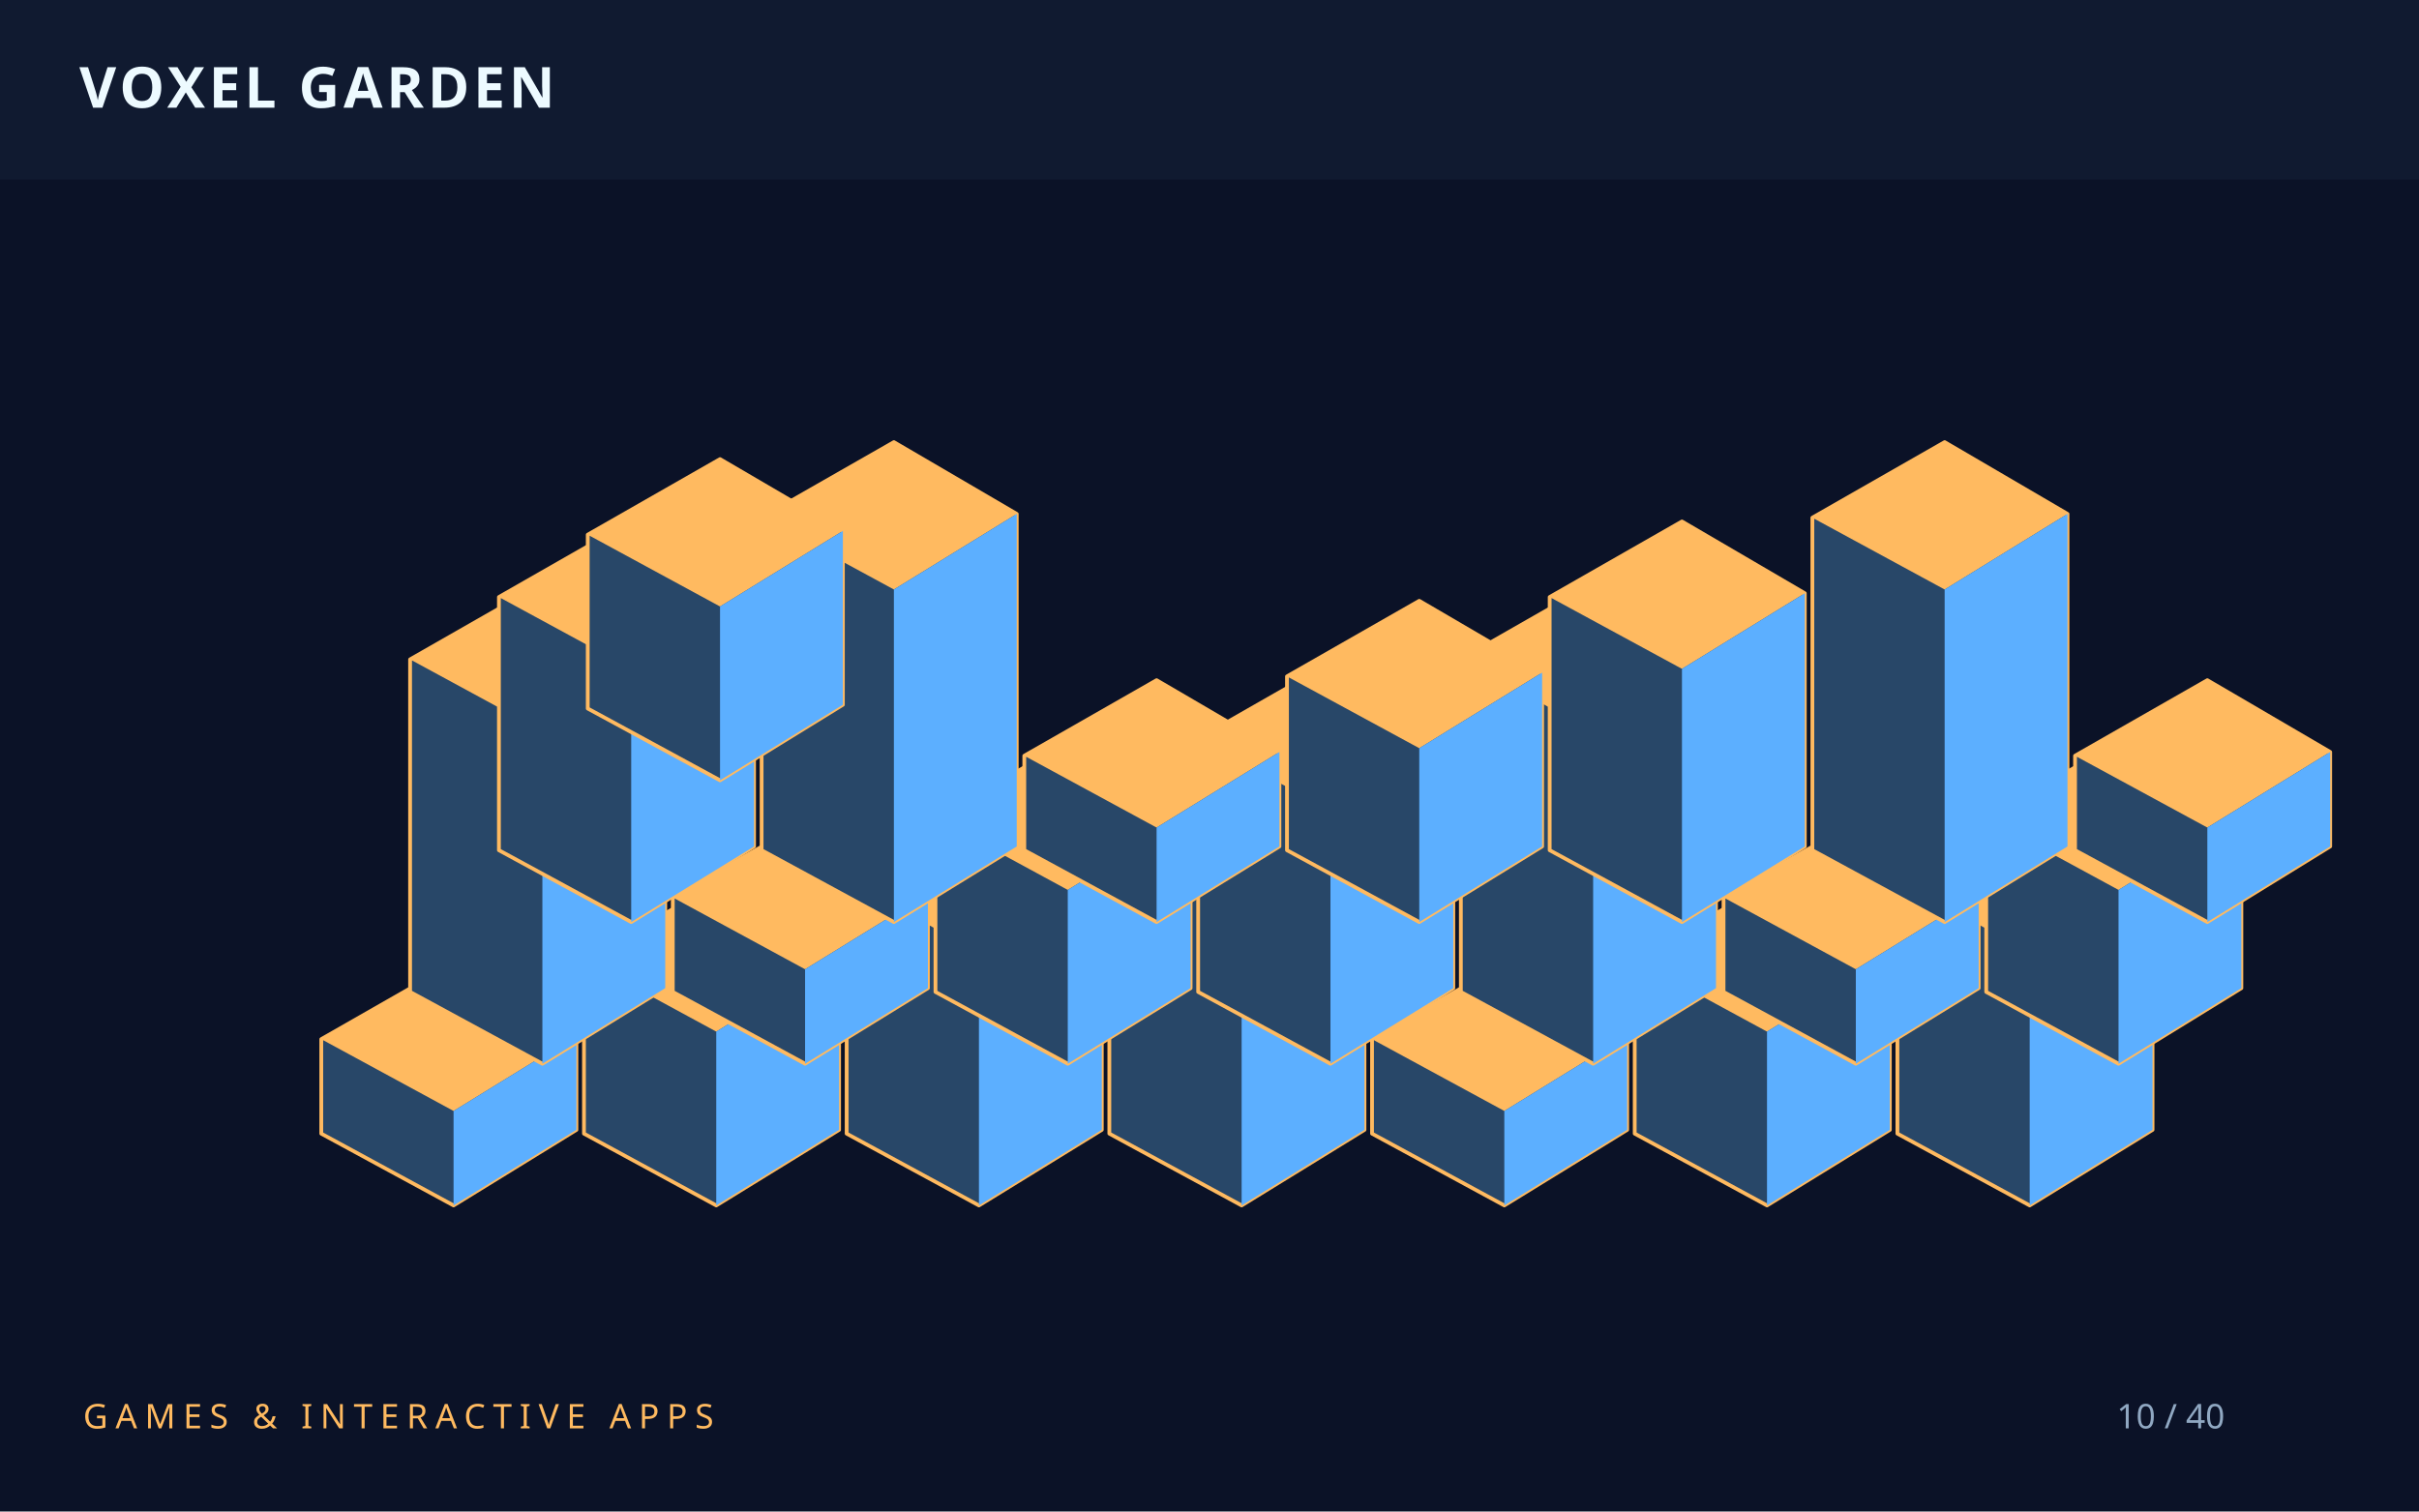
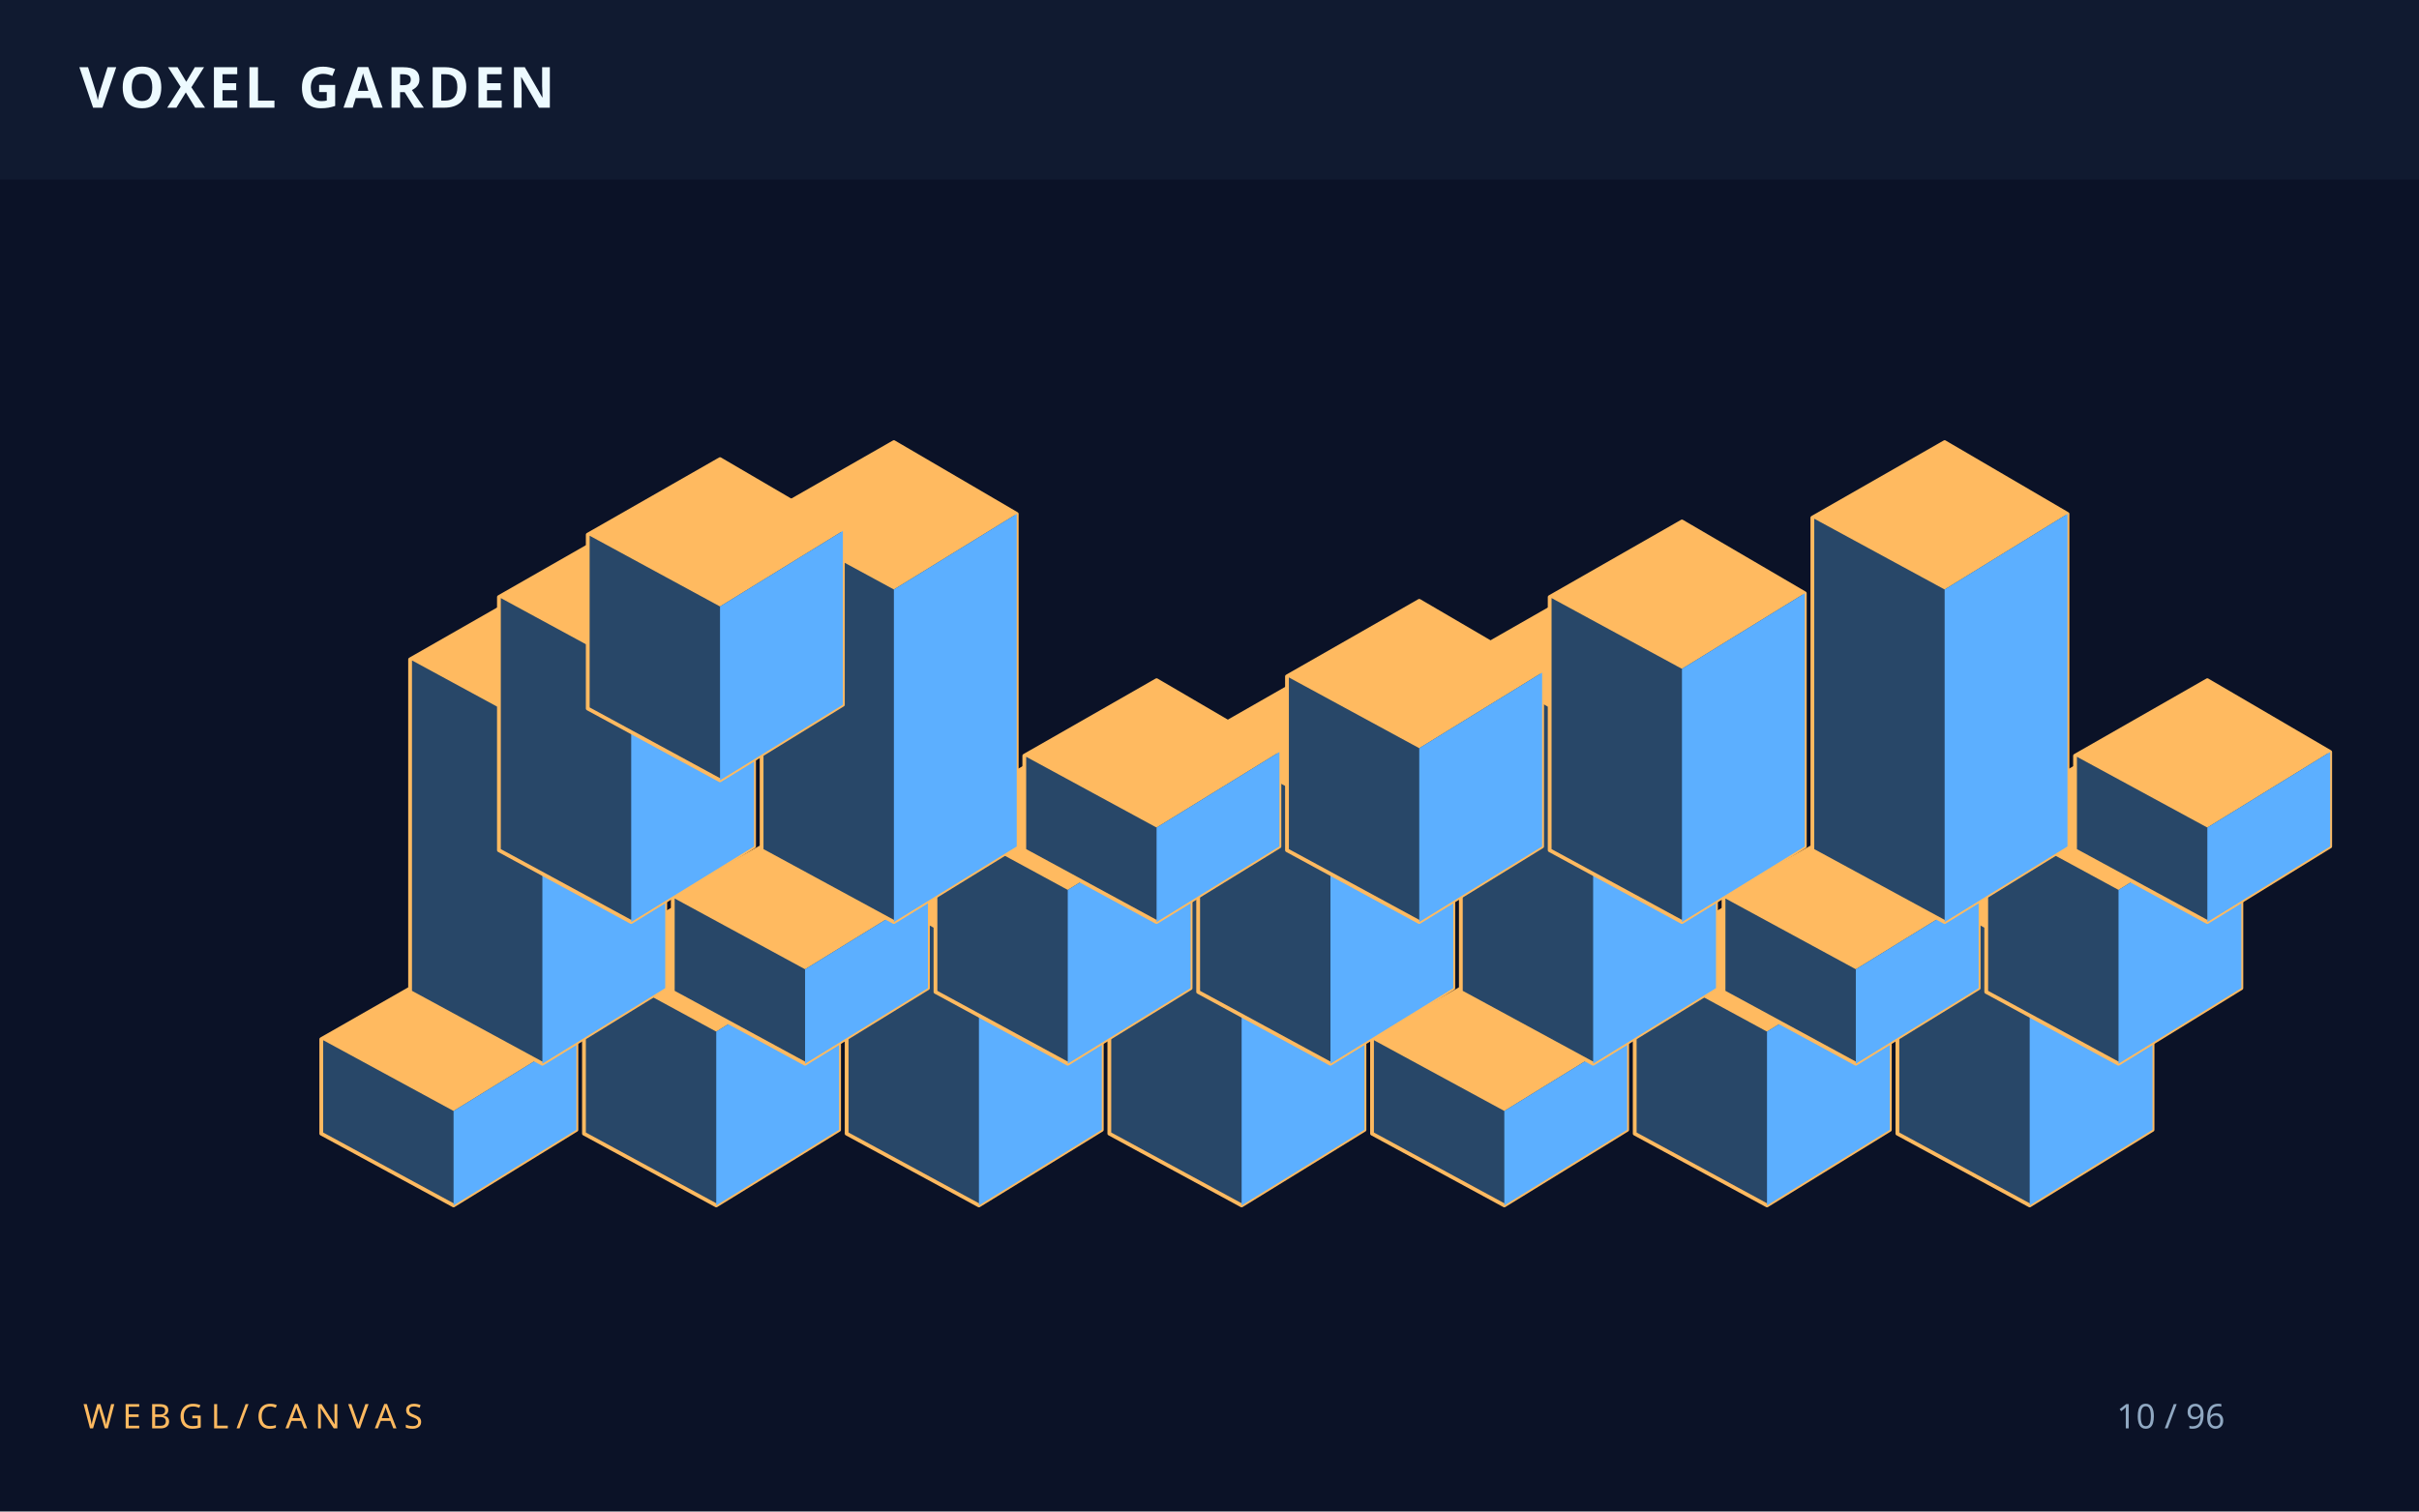
<svg xmlns="http://www.w3.org/2000/svg" width="1280" height="800" viewBox="0 0 1280 800">
  <rect x="0" y="0" width="1280" height="800" rx="0" fill="#0b1227" />
  <path d="M170 600V550l70-40 65 38v50l-65 40Z" fill="#284768" stroke="#ffba60" stroke-width="2" stroke-linecap="round" stroke-linejoin="round" />
  <path d="M170 550l70-40 65 38-65 40Z" fill="#ffba60" stroke="none" stroke-width="1" stroke-linecap="round" stroke-linejoin="round" />
  <path d="M240 588v50l65-40V548Z" fill="#5cafff" stroke="none" stroke-width="1" stroke-linecap="round" stroke-linejoin="round" />
  <path d="M309 600V508l70-40 65 38v92l-65 40Z" fill="#284768" stroke="#ffba60" stroke-width="2" stroke-linecap="round" stroke-linejoin="round" />
  <path d="M309 508l70-40 65 38-65 40Z" fill="#ffba60" stroke="none" stroke-width="1" stroke-linecap="round" stroke-linejoin="round" />
  <path d="M379 546v92l65-40V506Z" fill="#5cafff" stroke="none" stroke-width="1" stroke-linecap="round" stroke-linejoin="round" />
  <path d="M448 600V466l70-40 65 38v134l-65 40Z" fill="#284768" stroke="#ffba60" stroke-width="2" stroke-linecap="round" stroke-linejoin="round" />
  <path d="M448 466l70-40 65 38-65 40Z" fill="#ffba60" stroke="none" stroke-width="1" stroke-linecap="round" stroke-linejoin="round" />
  <path d="M518 504v134l65-40V464Z" fill="#5cafff" stroke="none" stroke-width="1" stroke-linecap="round" stroke-linejoin="round" />
  <path d="M587 600V424l70-40 65 38v176l-65 40Z" fill="#284768" stroke="#ffba60" stroke-width="2" stroke-linecap="round" stroke-linejoin="round" />
  <path d="M587 424l70-40 65 38-65 40Z" fill="#ffba60" stroke="none" stroke-width="1" stroke-linecap="round" stroke-linejoin="round" />
  <path d="M657 462v176l65-40V422Z" fill="#5cafff" stroke="none" stroke-width="1" stroke-linecap="round" stroke-linejoin="round" />
  <path d="M726 600V550l70-40 65 38v50l-65 40Z" fill="#284768" stroke="#ffba60" stroke-width="2" stroke-linecap="round" stroke-linejoin="round" />
  <path d="M726 550l70-40 65 38-65 40Z" fill="#ffba60" stroke="none" stroke-width="1" stroke-linecap="round" stroke-linejoin="round" />
  <path d="M796 588v50l65-40V548Z" fill="#5cafff" stroke="none" stroke-width="1" stroke-linecap="round" stroke-linejoin="round" />
  <path d="M865 600V508l70-40 65 38v92l-65 40Z" fill="#284768" stroke="#ffba60" stroke-width="2" stroke-linecap="round" stroke-linejoin="round" />
  <path d="M865 508l70-40 65 38-65 40Z" fill="#ffba60" stroke="none" stroke-width="1" stroke-linecap="round" stroke-linejoin="round" />
  <path d="M935 546v92l65-40V506Z" fill="#5cafff" stroke="none" stroke-width="1" stroke-linecap="round" stroke-linejoin="round" />
  <path d="M1004 600V466l70-40 65 38v134l-65 40Z" fill="#284768" stroke="#ffba60" stroke-width="2" stroke-linecap="round" stroke-linejoin="round" />
  <path d="M1004 466l70-40 65 38-65 40Z" fill="#ffba60" stroke="none" stroke-width="1" stroke-linecap="round" stroke-linejoin="round" />
  <path d="M1074 504v134l65-40V464Z" fill="#5cafff" stroke="none" stroke-width="1" stroke-linecap="round" stroke-linejoin="round" />
  <path d="M217 525V349l70-40 65 38v176l-65 40Z" fill="#284768" stroke="#ffba60" stroke-width="2" stroke-linecap="round" stroke-linejoin="round" />
  <path d="M217 349l70-40 65 38-65 40Z" fill="#ffba60" stroke="none" stroke-width="1" stroke-linecap="round" stroke-linejoin="round" />
  <path d="M287 387v176l65-40V347Z" fill="#5cafff" stroke="none" stroke-width="1" stroke-linecap="round" stroke-linejoin="round" />
  <path d="M356 525V475l70-40 65 38v50l-65 40Z" fill="#284768" stroke="#ffba60" stroke-width="2" stroke-linecap="round" stroke-linejoin="round" />
  <path d="M356 475l70-40 65 38-65 40Z" fill="#ffba60" stroke="none" stroke-width="1" stroke-linecap="round" stroke-linejoin="round" />
  <path d="M426 513v50l65-40V473Z" fill="#5cafff" stroke="none" stroke-width="1" stroke-linecap="round" stroke-linejoin="round" />
  <path d="M495 525V433l70-40 65 38v92l-65 40Z" fill="#284768" stroke="#ffba60" stroke-width="2" stroke-linecap="round" stroke-linejoin="round" />
  <path d="M495 433l70-40 65 38-65 40Z" fill="#ffba60" stroke="none" stroke-width="1" stroke-linecap="round" stroke-linejoin="round" />
  <path d="M565 471v92l65-40V431Z" fill="#5cafff" stroke="none" stroke-width="1" stroke-linecap="round" stroke-linejoin="round" />
  <path d="M634 525V391l70-40 65 38v134l-65 40Z" fill="#284768" stroke="#ffba60" stroke-width="2" stroke-linecap="round" stroke-linejoin="round" />
  <path d="M634 391l70-40 65 38-65 40Z" fill="#ffba60" stroke="none" stroke-width="1" stroke-linecap="round" stroke-linejoin="round" />
  <path d="M704 429v134l65-40V389Z" fill="#5cafff" stroke="none" stroke-width="1" stroke-linecap="round" stroke-linejoin="round" />
  <path d="M773 525V349l70-40 65 38v176l-65 40Z" fill="#284768" stroke="#ffba60" stroke-width="2" stroke-linecap="round" stroke-linejoin="round" />
  <path d="M773 349l70-40 65 38-65 40Z" fill="#ffba60" stroke="none" stroke-width="1" stroke-linecap="round" stroke-linejoin="round" />
  <path d="M843 387v176l65-40V347Z" fill="#5cafff" stroke="none" stroke-width="1" stroke-linecap="round" stroke-linejoin="round" />
  <path d="M912 525V475l70-40 65 38v50l-65 40Z" fill="#284768" stroke="#ffba60" stroke-width="2" stroke-linecap="round" stroke-linejoin="round" />
  <path d="M912 475l70-40 65 38-65 40Z" fill="#ffba60" stroke="none" stroke-width="1" stroke-linecap="round" stroke-linejoin="round" />
  <path d="M982 513v50l65-40V473Z" fill="#5cafff" stroke="none" stroke-width="1" stroke-linecap="round" stroke-linejoin="round" />
  <path d="M1051 525V433l70-40 65 38v92l-65 40Z" fill="#284768" stroke="#ffba60" stroke-width="2" stroke-linecap="round" stroke-linejoin="round" />
  <path d="M1051 433l70-40 65 38-65 40Z" fill="#ffba60" stroke="none" stroke-width="1" stroke-linecap="round" stroke-linejoin="round" />
  <path d="M1121 471v92l65-40V431Z" fill="#5cafff" stroke="none" stroke-width="1" stroke-linecap="round" stroke-linejoin="round" />
  <path d="M264 450V316l70-40 65 38v134l-65 40Z" fill="#284768" stroke="#ffba60" stroke-width="2" stroke-linecap="round" stroke-linejoin="round" />
  <path d="M264 316l70-40 65 38-65 40Z" fill="#ffba60" stroke="none" stroke-width="1" stroke-linecap="round" stroke-linejoin="round" />
  <path d="M334 354v134l65-40V314Z" fill="#5cafff" stroke="none" stroke-width="1" stroke-linecap="round" stroke-linejoin="round" />
  <path d="M403 450V274l70-40 65 38v176l-65 40Z" fill="#284768" stroke="#ffba60" stroke-width="2" stroke-linecap="round" stroke-linejoin="round" />
  <path d="M403 274l70-40 65 38-65 40Z" fill="#ffba60" stroke="none" stroke-width="1" stroke-linecap="round" stroke-linejoin="round" />
  <path d="M473 312v176l65-40V272Z" fill="#5cafff" stroke="none" stroke-width="1" stroke-linecap="round" stroke-linejoin="round" />
  <path d="M542 450V400l70-40 65 38v50l-65 40Z" fill="#284768" stroke="#ffba60" stroke-width="2" stroke-linecap="round" stroke-linejoin="round" />
  <path d="M542 400l70-40 65 38-65 40Z" fill="#ffba60" stroke="none" stroke-width="1" stroke-linecap="round" stroke-linejoin="round" />
  <path d="M612 438v50l65-40V398Z" fill="#5cafff" stroke="none" stroke-width="1" stroke-linecap="round" stroke-linejoin="round" />
  <path d="M681 450V358l70-40 65 38v92l-65 40Z" fill="#284768" stroke="#ffba60" stroke-width="2" stroke-linecap="round" stroke-linejoin="round" />
  <path d="M681 358l70-40 65 38-65 40Z" fill="#ffba60" stroke="none" stroke-width="1" stroke-linecap="round" stroke-linejoin="round" />
  <path d="M751 396v92l65-40V356Z" fill="#5cafff" stroke="none" stroke-width="1" stroke-linecap="round" stroke-linejoin="round" />
  <path d="M820 450V316l70-40 65 38v134l-65 40Z" fill="#284768" stroke="#ffba60" stroke-width="2" stroke-linecap="round" stroke-linejoin="round" />
  <path d="M820 316l70-40 65 38-65 40Z" fill="#ffba60" stroke="none" stroke-width="1" stroke-linecap="round" stroke-linejoin="round" />
  <path d="M890 354v134l65-40V314Z" fill="#5cafff" stroke="none" stroke-width="1" stroke-linecap="round" stroke-linejoin="round" />
  <path d="M959 450V274l70-40 65 38v176l-65 40Z" fill="#284768" stroke="#ffba60" stroke-width="2" stroke-linecap="round" stroke-linejoin="round" />
  <path d="M959 274l70-40 65 38-65 40Z" fill="#ffba60" stroke="none" stroke-width="1" stroke-linecap="round" stroke-linejoin="round" />
  <path d="M1029 312v176l65-40V272Z" fill="#5cafff" stroke="none" stroke-width="1" stroke-linecap="round" stroke-linejoin="round" />
  <path d="M1098 450V400l70-40 65 38v50l-65 40Z" fill="#284768" stroke="#ffba60" stroke-width="2" stroke-linecap="round" stroke-linejoin="round" />
  <path d="M1098 400l70-40 65 38-65 40Z" fill="#ffba60" stroke="none" stroke-width="1" stroke-linecap="round" stroke-linejoin="round" />
  <path d="M1168 438v50l65-40V398Z" fill="#5cafff" stroke="none" stroke-width="1" stroke-linecap="round" stroke-linejoin="round" />
  <path d="M311 375V283l70-40 65 38v92l-65 40Z" fill="#284768" stroke="#ffba60" stroke-width="2" stroke-linecap="round" stroke-linejoin="round" />
  <path d="M311 283l70-40 65 38-65 40Z" fill="#ffba60" stroke="none" stroke-width="1" stroke-linecap="round" stroke-linejoin="round" />
  <path d="M381 321v92l65-40V281Z" fill="#5cafff" stroke="none" stroke-width="1" stroke-linecap="round" stroke-linejoin="round" />
  <rect x="0" y="0" width="1280" height="95" rx="0" fill="#101a30" />
  <text x="42" y="57" font-family="system-ui,sans-serif" font-size="30" fill="#edfaff" font-weight="700" letter-spacing="2">VOXEL GARDEN</text>
-   <text x="44" y="756" font-family="system-ui,sans-serif" font-size="18" fill="#ffba60" letter-spacing="4">GAMES &amp; INTERACTIVE APPS</text>
-   <text x="1120" y="756" font-family="system-ui,sans-serif" font-size="18" fill="#90a8c2">10 / 40</text>
+   <text x="44" y="756" font-family="system-ui,sans-serif" font-size="18" fill="#ffba60" letter-spacing="4">WEBGL/CANVAS</text>
+   <text x="1120" y="756" font-family="system-ui,sans-serif" font-size="18" fill="#90a8c2">10 / 96</text>
</svg>
